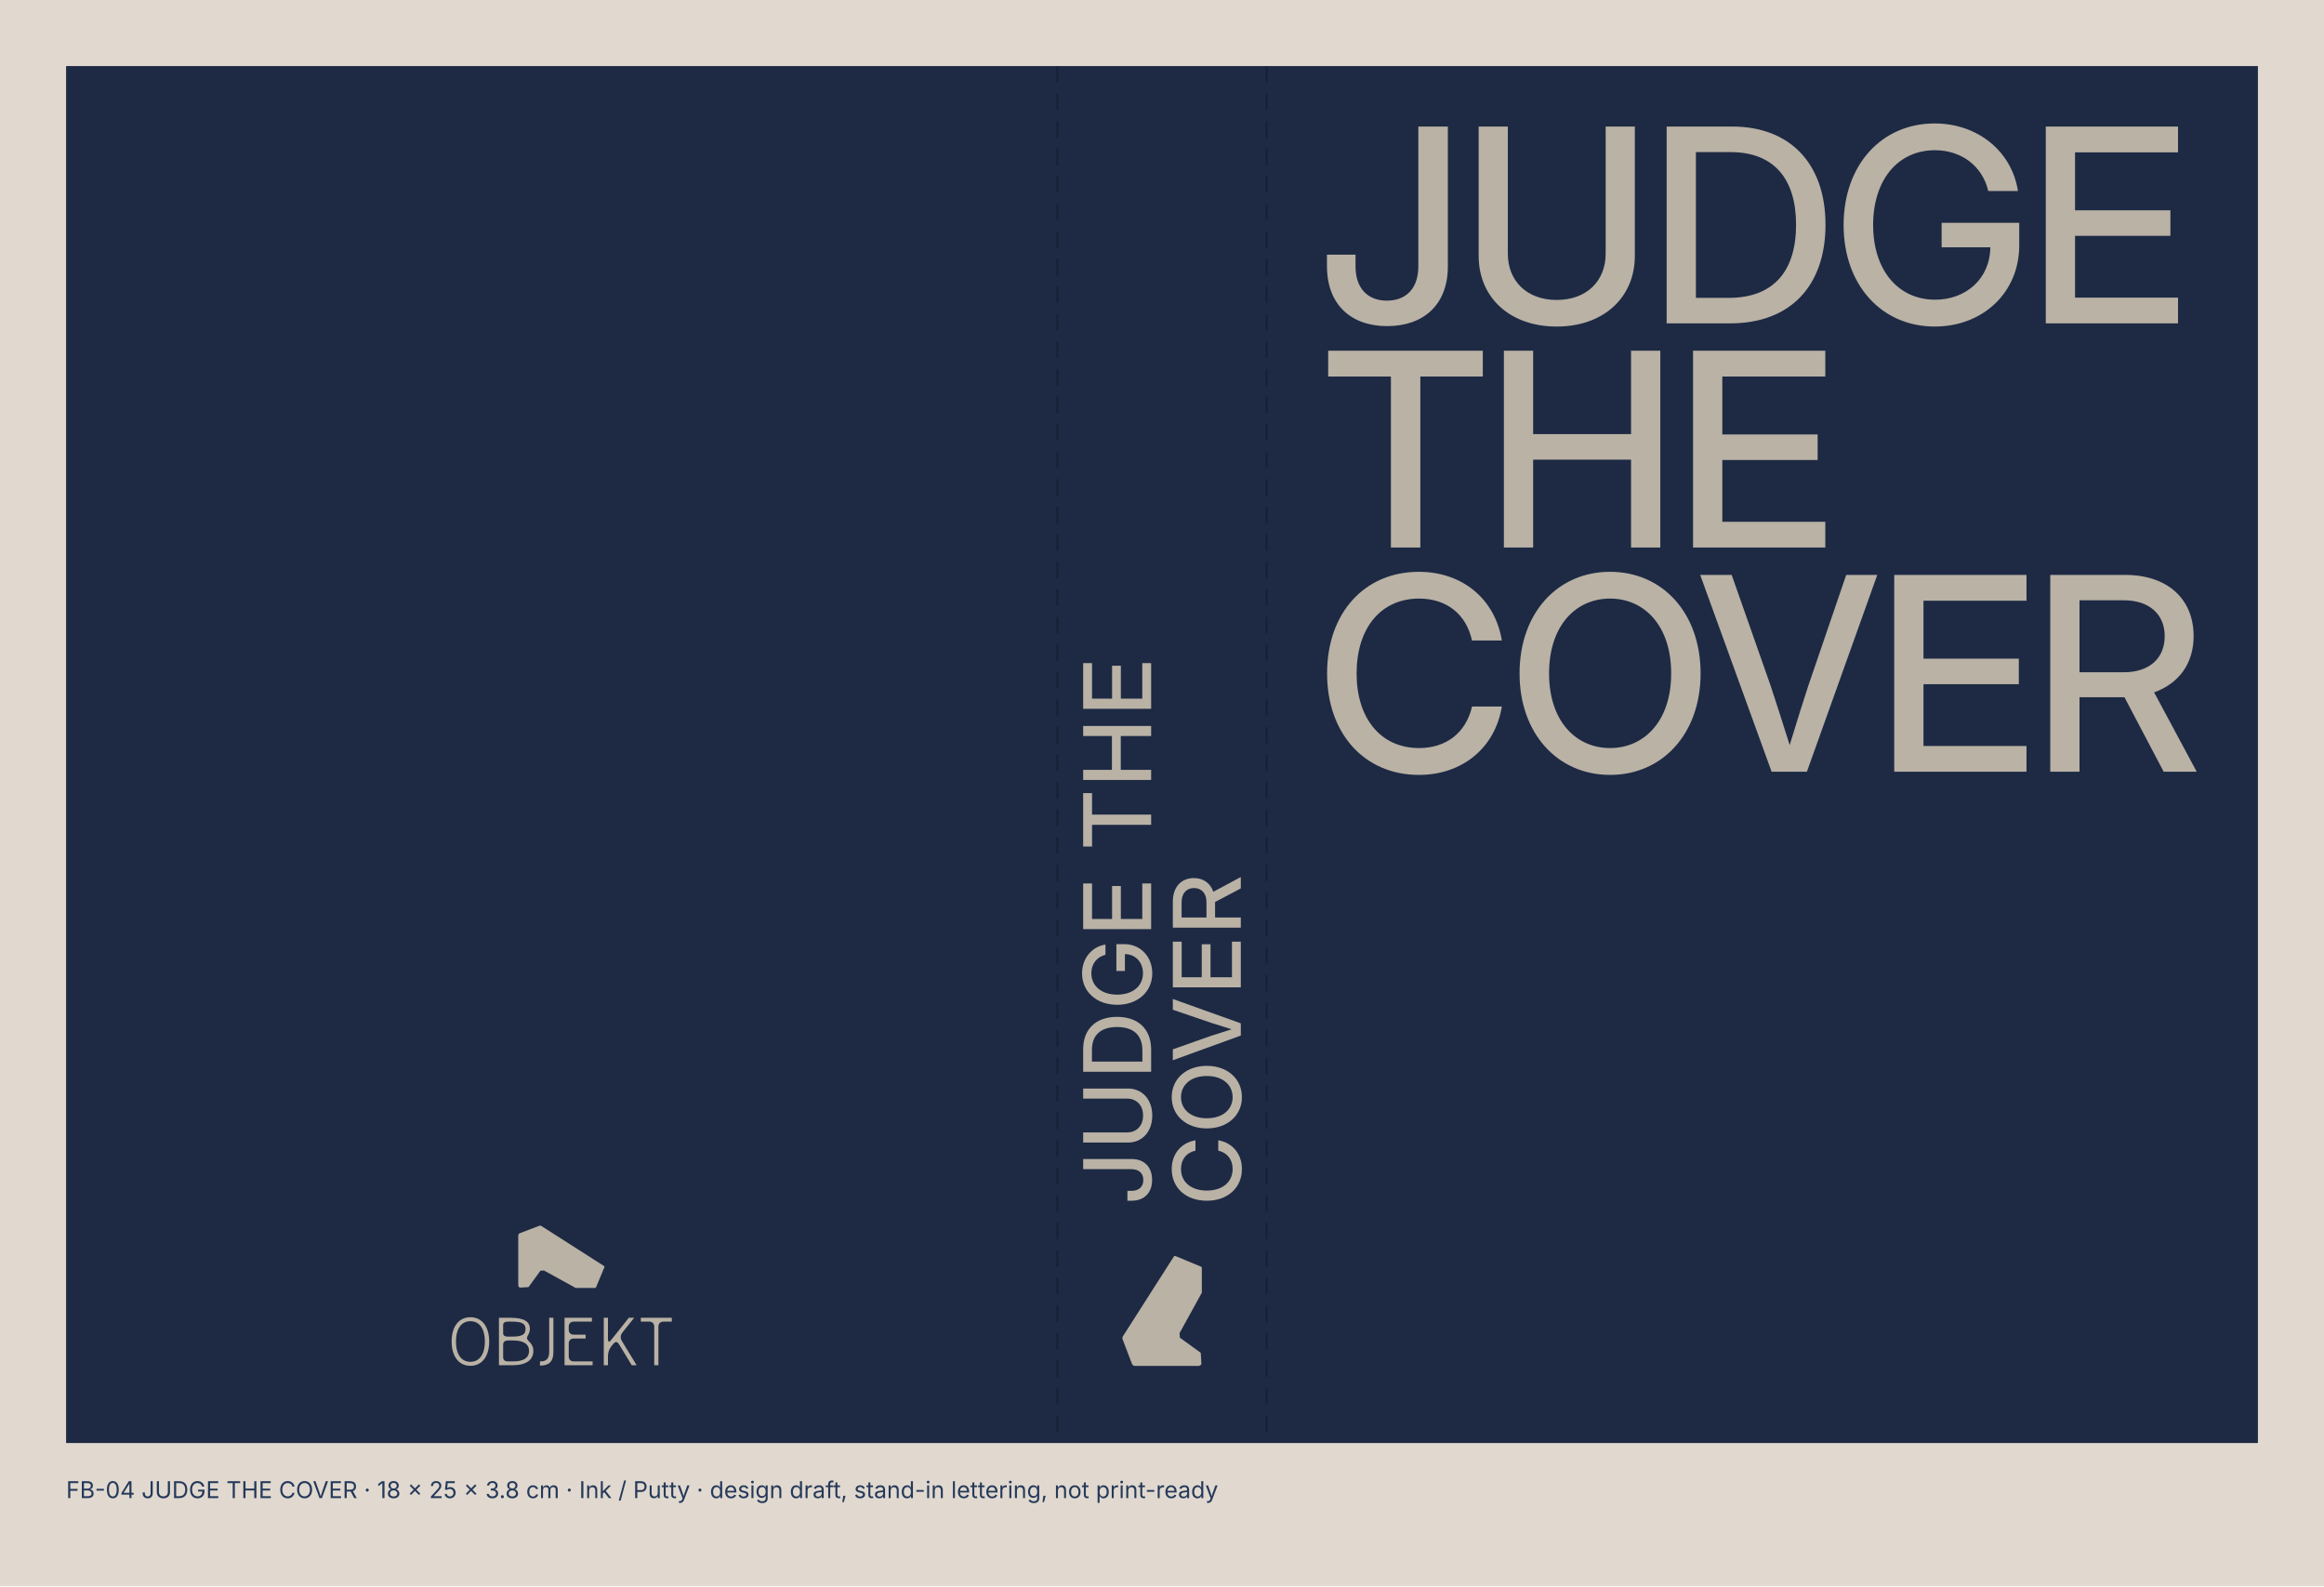
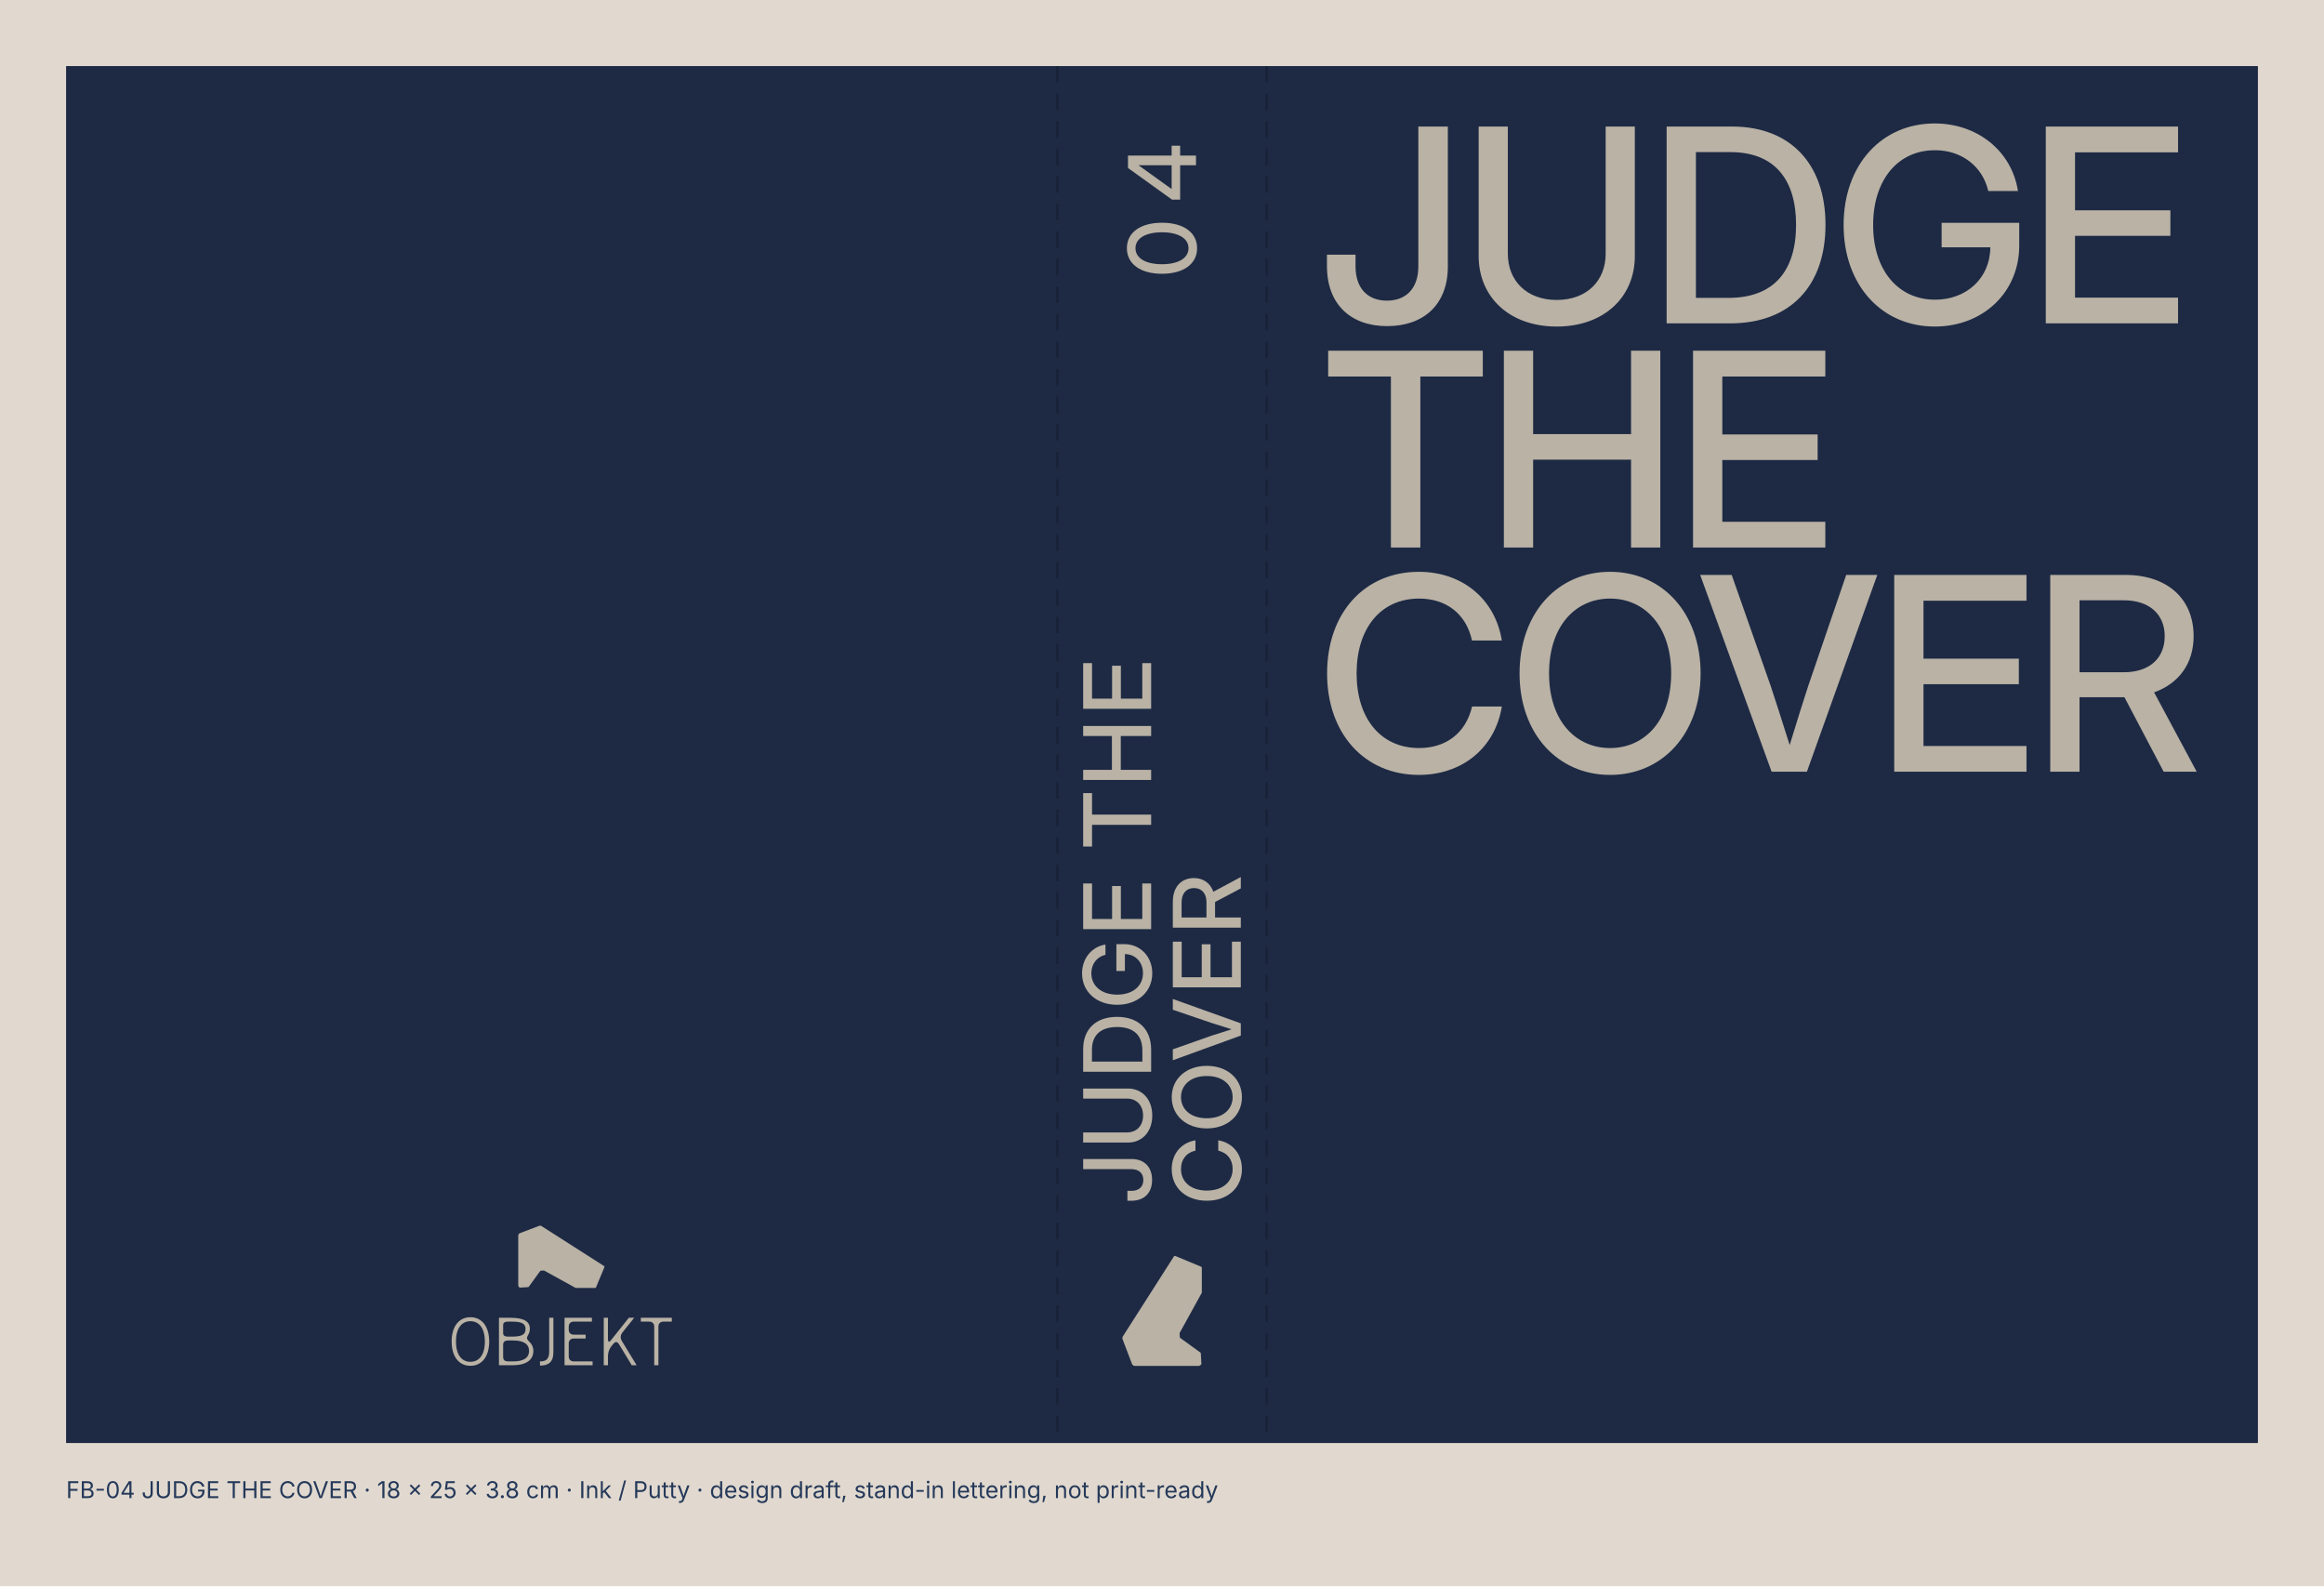
<svg xmlns="http://www.w3.org/2000/svg" viewBox="0 0 422 288" width="1266" height="864">
  <rect width="100%" height="100%" fill="#E1D9CF" />
  <g transform="translate(12 12)">
    <clipPath id="flat4">
      <rect x="0" y="0" width="398" height="250" />
    </clipPath>
    <g clip-path="url(#flat4)">
      <rect x="0" y="0" width="398" height="250" fill="#1E2A44" />
      <text x="227.28" y="46.71" font-family="Galak Round, Inter Display, Inter, Helvetica, Arial, sans-serif" font-size="49.11" font-weight="500" letter-spacing="-0.59" fill="#B9B2A5">JUDGE</text>
      <text x="228.02" y="87.41" font-family="Galak Round, Inter Display, Inter, Helvetica, Arial, sans-serif" font-size="49.11" font-weight="500" letter-spacing="-0.59" fill="#B9B2A5">THE</text>
      <text x="227.04" y="128.12" font-family="Galak Round, Inter Display, Inter, Helvetica, Arial, sans-serif" font-size="49.11" font-weight="500" letter-spacing="-0.59" fill="#B9B2A5">COVER</text>
      <path transform="translate(70.0 210.5) scale(0.05089)" fill="#B9B2A5" fill-rule="evenodd" d="M237.93 214.35L237.93 35.99C237.93 32.22 240.26 28.84 243.79 27.49L312.45 1.31C315.22 0.25 318.33 0.57 320.83 2.18L544.47 145.04C544.47 145.54 545.85 147.70 545.61 148.14L515.17 221.26C514.64 222.24 513.62 222.84 512.51 222.84L443.13 222.84C442.31 222.84 441.53 222.51 440.96 221.93L331.76 161.71C331.16 161.09 330.32 160.76 329.46 160.79L318.50 161.27C317.45 161.32 316.50 161.90 315.99 162.82L275.60 218.47C275.10 219.38 274.17 219.96 273.13 220.02L243.72 221.66C242.61 221.72 241.55 221.16 240.97 220.21L238.37 215.92C238.09 215.45 237.93 214.90 237.93 214.35Z M67.19 486.50C98.31 486.50 118.73 461.35 118.73 414.03C118.73 366.72 98.31 341.57 67.19 341.57C36.06 341.57 15.64 366.72 15.64 414.03C15.64 461.35 36.06 486.50 67.19 486.50ZM67.19 327.38C108.27 327.38 134.17 360.50 134.17 414.03C134.17 467.57 108.27 500.69 67.19 500.69C26.10 500.69 0.20 467.57 0.20 414.03C0.20 360.50 26.10 327.38 67.19 327.38Z M219.82 485.00C254.68 485.00 276.35 473.80 276.35 447.65C276.35 421.50 254.68 410.30 219.82 410.30L201.40 410.30C190.94 410.30 183.96 414.53 183.96 425.74L183.96 469.56C183.96 480.77 190.94 485.00 201.40 485.00L219.82 485.00ZM213.60 396.60C248.46 396.60 263.90 390.88 263.90 369.71C263.90 348.55 248.46 343.07 213.60 343.07L201.40 343.07C190.94 343.07 183.96 346.30 183.96 355.27L183.96 384.40C183.96 393.37 190.94 396.60 201.40 396.60L213.60 396.60ZM291.78 447.65C291.78 480.02 266.39 498.70 216.59 498.70L169.02 498.70L169.02 329.37L209.86 329.37C259.66 329.37 279.33 343.56 279.33 368.47C279.33 386.15 269.13 393.37 269.13 401.58C269.13 413.54 291.78 418.27 291.78 447.65Z M315.43 485.00C333.61 485.25 348.30 479.77 348.30 450.64L348.30 329.37L363.24 329.37L363.24 452.13C363.24 489.23 343.82 499.94 315.43 499.94L315.43 485.00Z M503.18 485.00L503.18 498.70L403.08 498.70L403.08 329.37L500.69 329.37L500.69 343.07L435.45 343.07C424.99 343.07 418.02 350.04 418.02 360.50L418.02 372.20C418.02 382.66 424.99 389.63 435.45 389.63L478.28 389.63L478.28 403.33L435.45 403.33C424.99 403.33 418.02 410.30 418.02 420.76L418.02 467.57C418.02 478.03 424.99 485.00 435.45 485.00L503.18 485.00Z M632.41 329.37L651.59 329.37L610.25 380.92C605.27 387.14 603.53 392.62 603.53 398.35C603.53 402.83 604.52 407.06 608.01 412.79L660.30 498.70L642.87 498.70L598.30 425.24C594.31 418.52 591.08 416.03 587.34 416.03C584.11 416.03 580.87 417.77 576.39 423.25L570.16 430.97C562.44 440.68 557.96 453.13 557.96 466.08L557.96 498.70L543.02 498.70L543.02 329.37L557.96 329.37L557.96 403.33C557.96 411.79 559.45 414.78 561.70 414.78C563.44 414.78 565.93 413.04 569.91 408.06L632.41 329.37Z M723.05 360.50C723.05 350.04 716.08 343.07 705.62 343.07L675.24 343.07L675.24 329.37L785.80 329.37L785.80 343.07L755.42 343.07C744.96 343.07 737.99 350.04 737.99 360.50L737.99 498.70L723.05 498.70L723.05 360.50Z" />
      <path transform="translate(191.76 236.0) rotate(-90) scale(0.06494) translate(-238 0)" fill="#B9B2A5" fill-rule="evenodd" d="M237.93 214.35L237.93 35.99C237.93 32.22 240.26 28.84 243.79 27.49L312.45 1.31C315.22 0.25 318.33 0.57 320.83 2.18L544.47 145.04C544.47 145.54 545.85 147.70 545.61 148.14L515.17 221.26C514.64 222.24 513.62 222.84 512.51 222.84L443.13 222.84C442.31 222.84 441.53 222.51 440.96 221.93L331.76 161.71C331.16 161.09 330.32 160.76 329.46 160.79L318.50 161.27C317.45 161.32 316.50 161.90 315.99 162.82L275.60 218.47C275.10 219.38 274.17 219.96 273.13 220.02L243.72 221.66C242.61 221.72 241.55 221.16 240.97 220.21L238.37 215.92C238.09 215.45 237.93 214.90 237.93 214.35Z" />
      <text transform="translate(197.03 206.59) rotate(-90)" font-family="Galak Round, Inter Display, Inter, Helvetica, Arial, sans-serif" font-size="16.97" font-weight="500" letter-spacing="0.85" fill="#B9B2A5">JUDGE THE</text>
      <text transform="translate(213.31 206.68) rotate(-90)" font-family="Galak Round, Inter Display, Inter, Helvetica, Arial, sans-serif" font-size="16.97" font-weight="500" letter-spacing="0.85" fill="#B9B2A5">COVER</text>
+       <text transform="translate(205.17 14.00) rotate(-90)" font-family="Galak Round, Inter Display, Inter, Helvetica, Arial, sans-serif" font-size="16.97" font-weight="500" letter-spacing="3.06" text-anchor="end" fill="#B9B2A5">04</text>
      <line x1="180" y1="0" x2="180" y2="250" stroke="#000" stroke-opacity=".22" stroke-width=".4" stroke-dasharray="3 2" />
      <line x1="218" y1="0" x2="218" y2="250" stroke="#000" stroke-opacity=".22" stroke-width=".4" stroke-dasharray="3 2" />
    </g>
  </g>
  <text x="12" y="272" font-family="Inter, Helvetica, Arial, sans-serif" font-size="4.2" fill="#25395A">FB-04 JUDGE THE COVER · 18 × 25 × 3.8 cm · Ink / Putty · design draft, stand-in lettering, not print-ready</text>
</svg>
